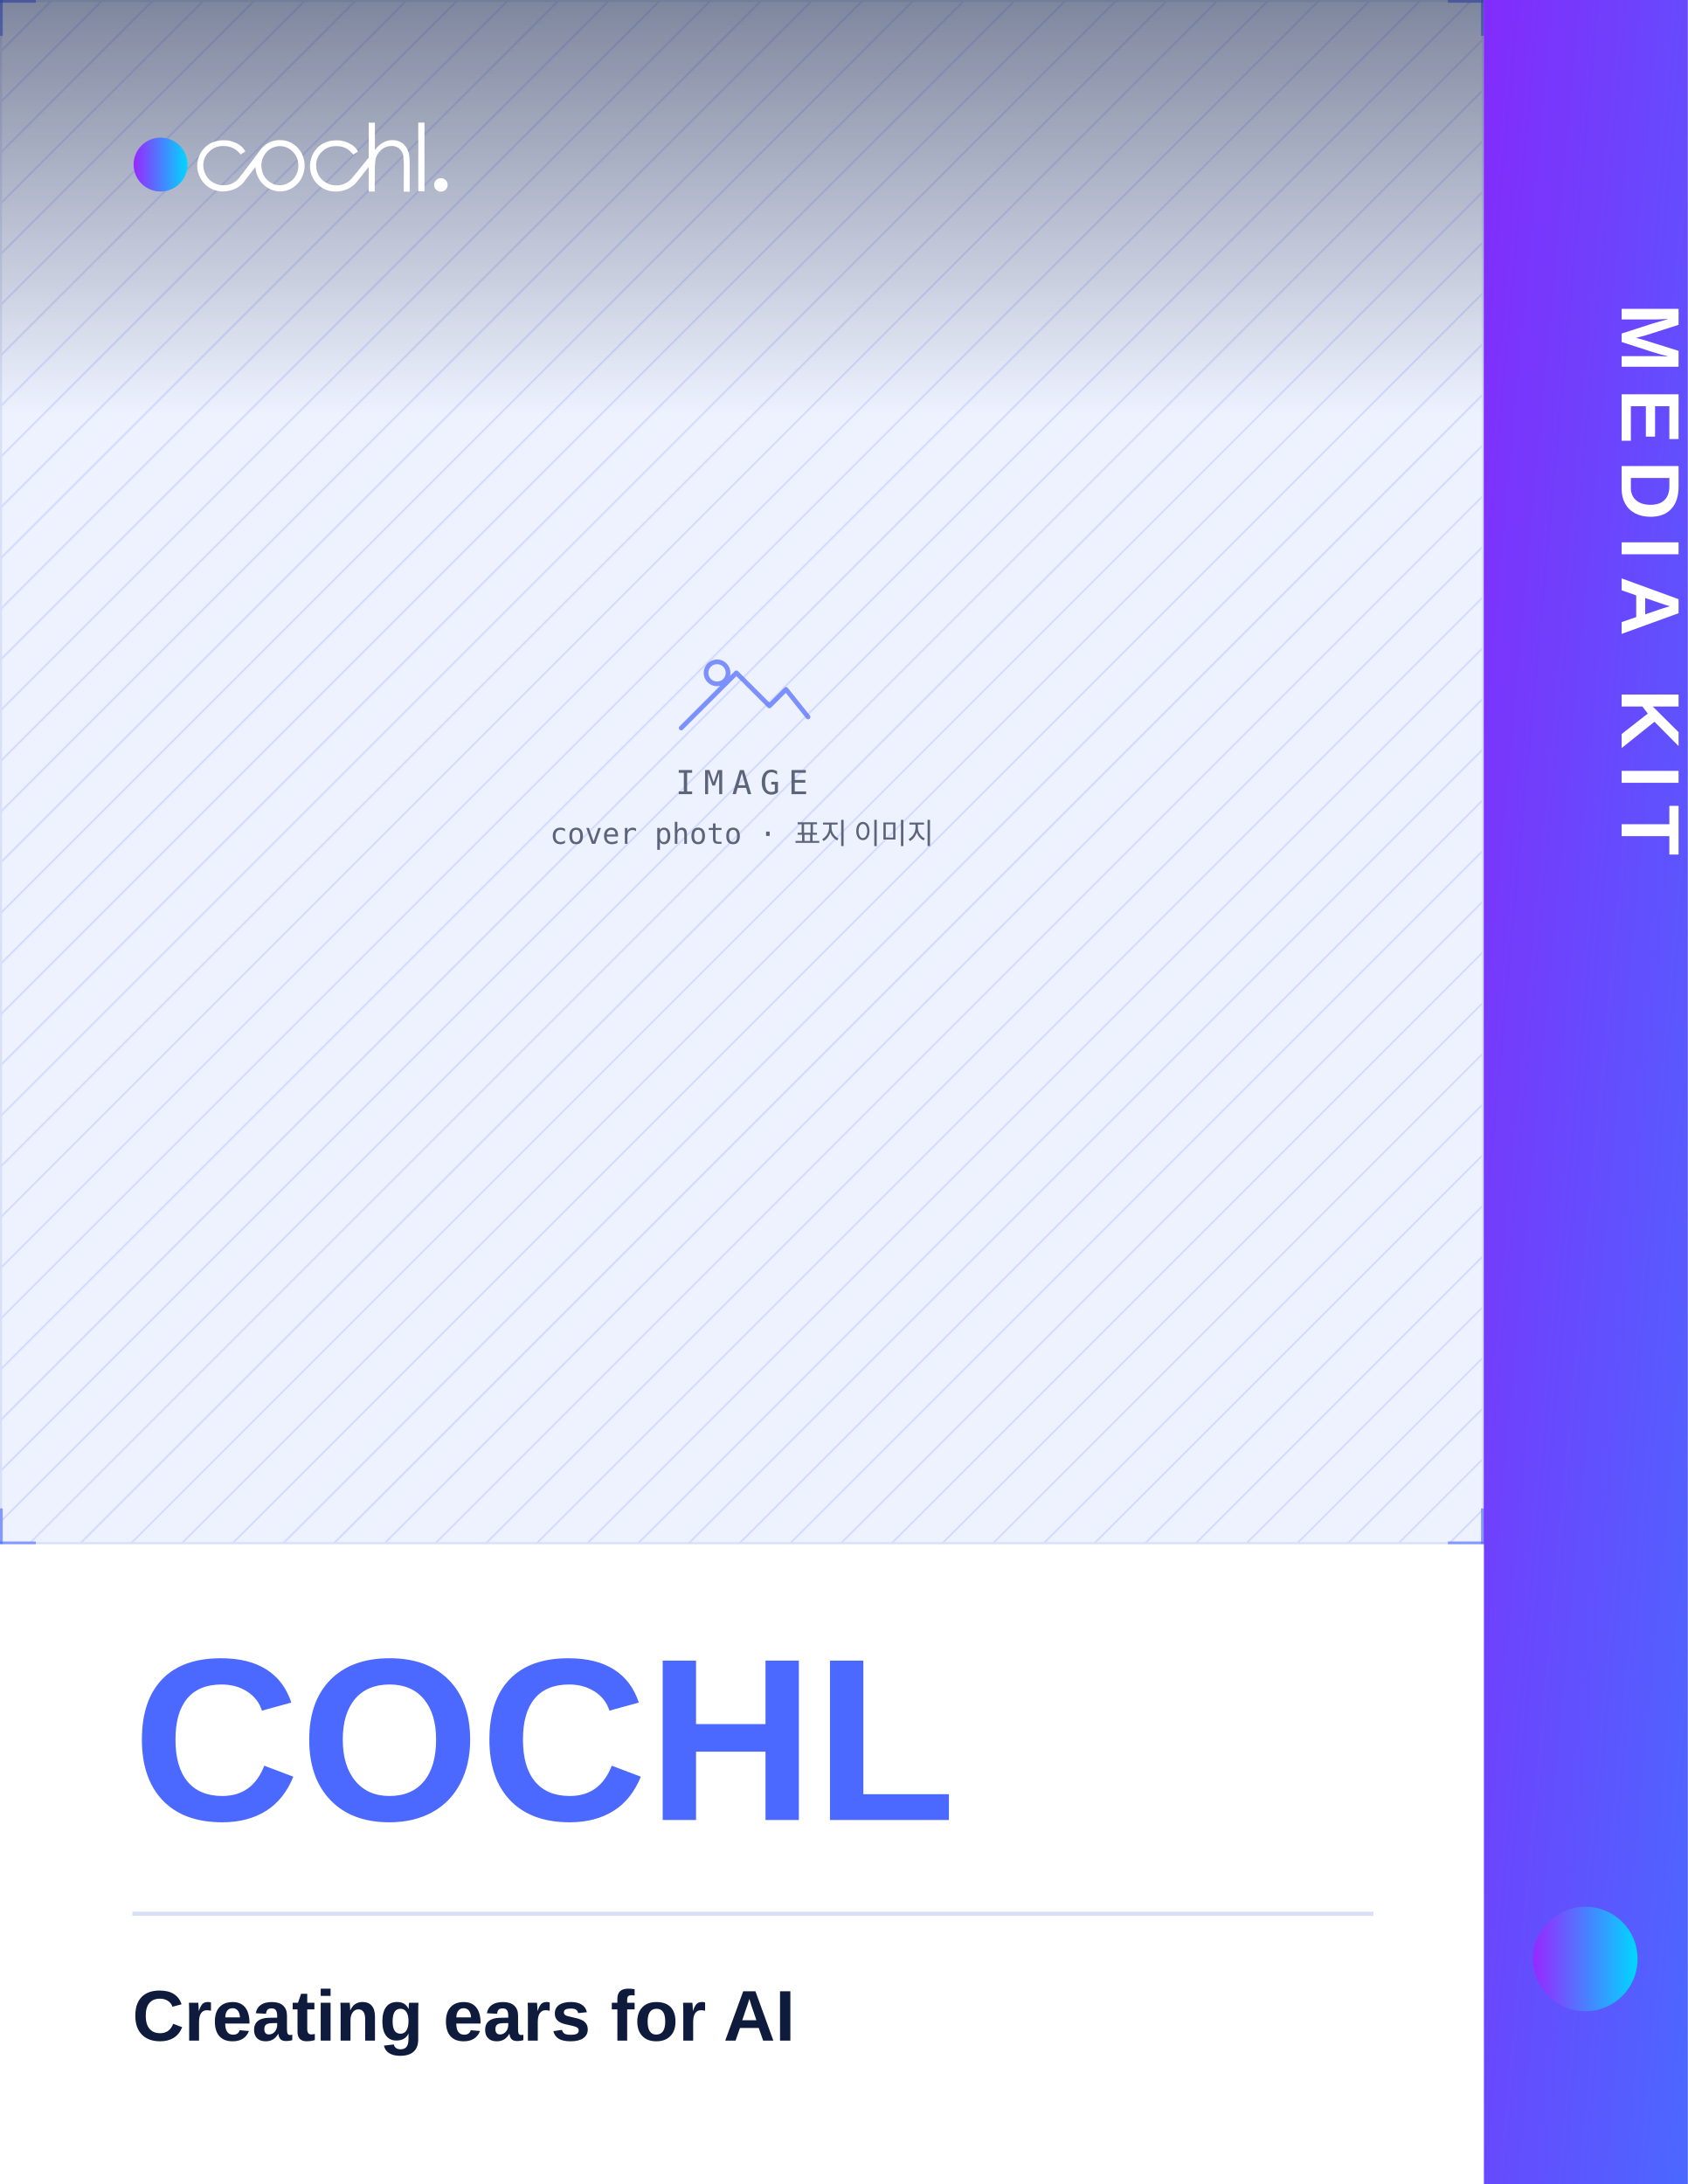
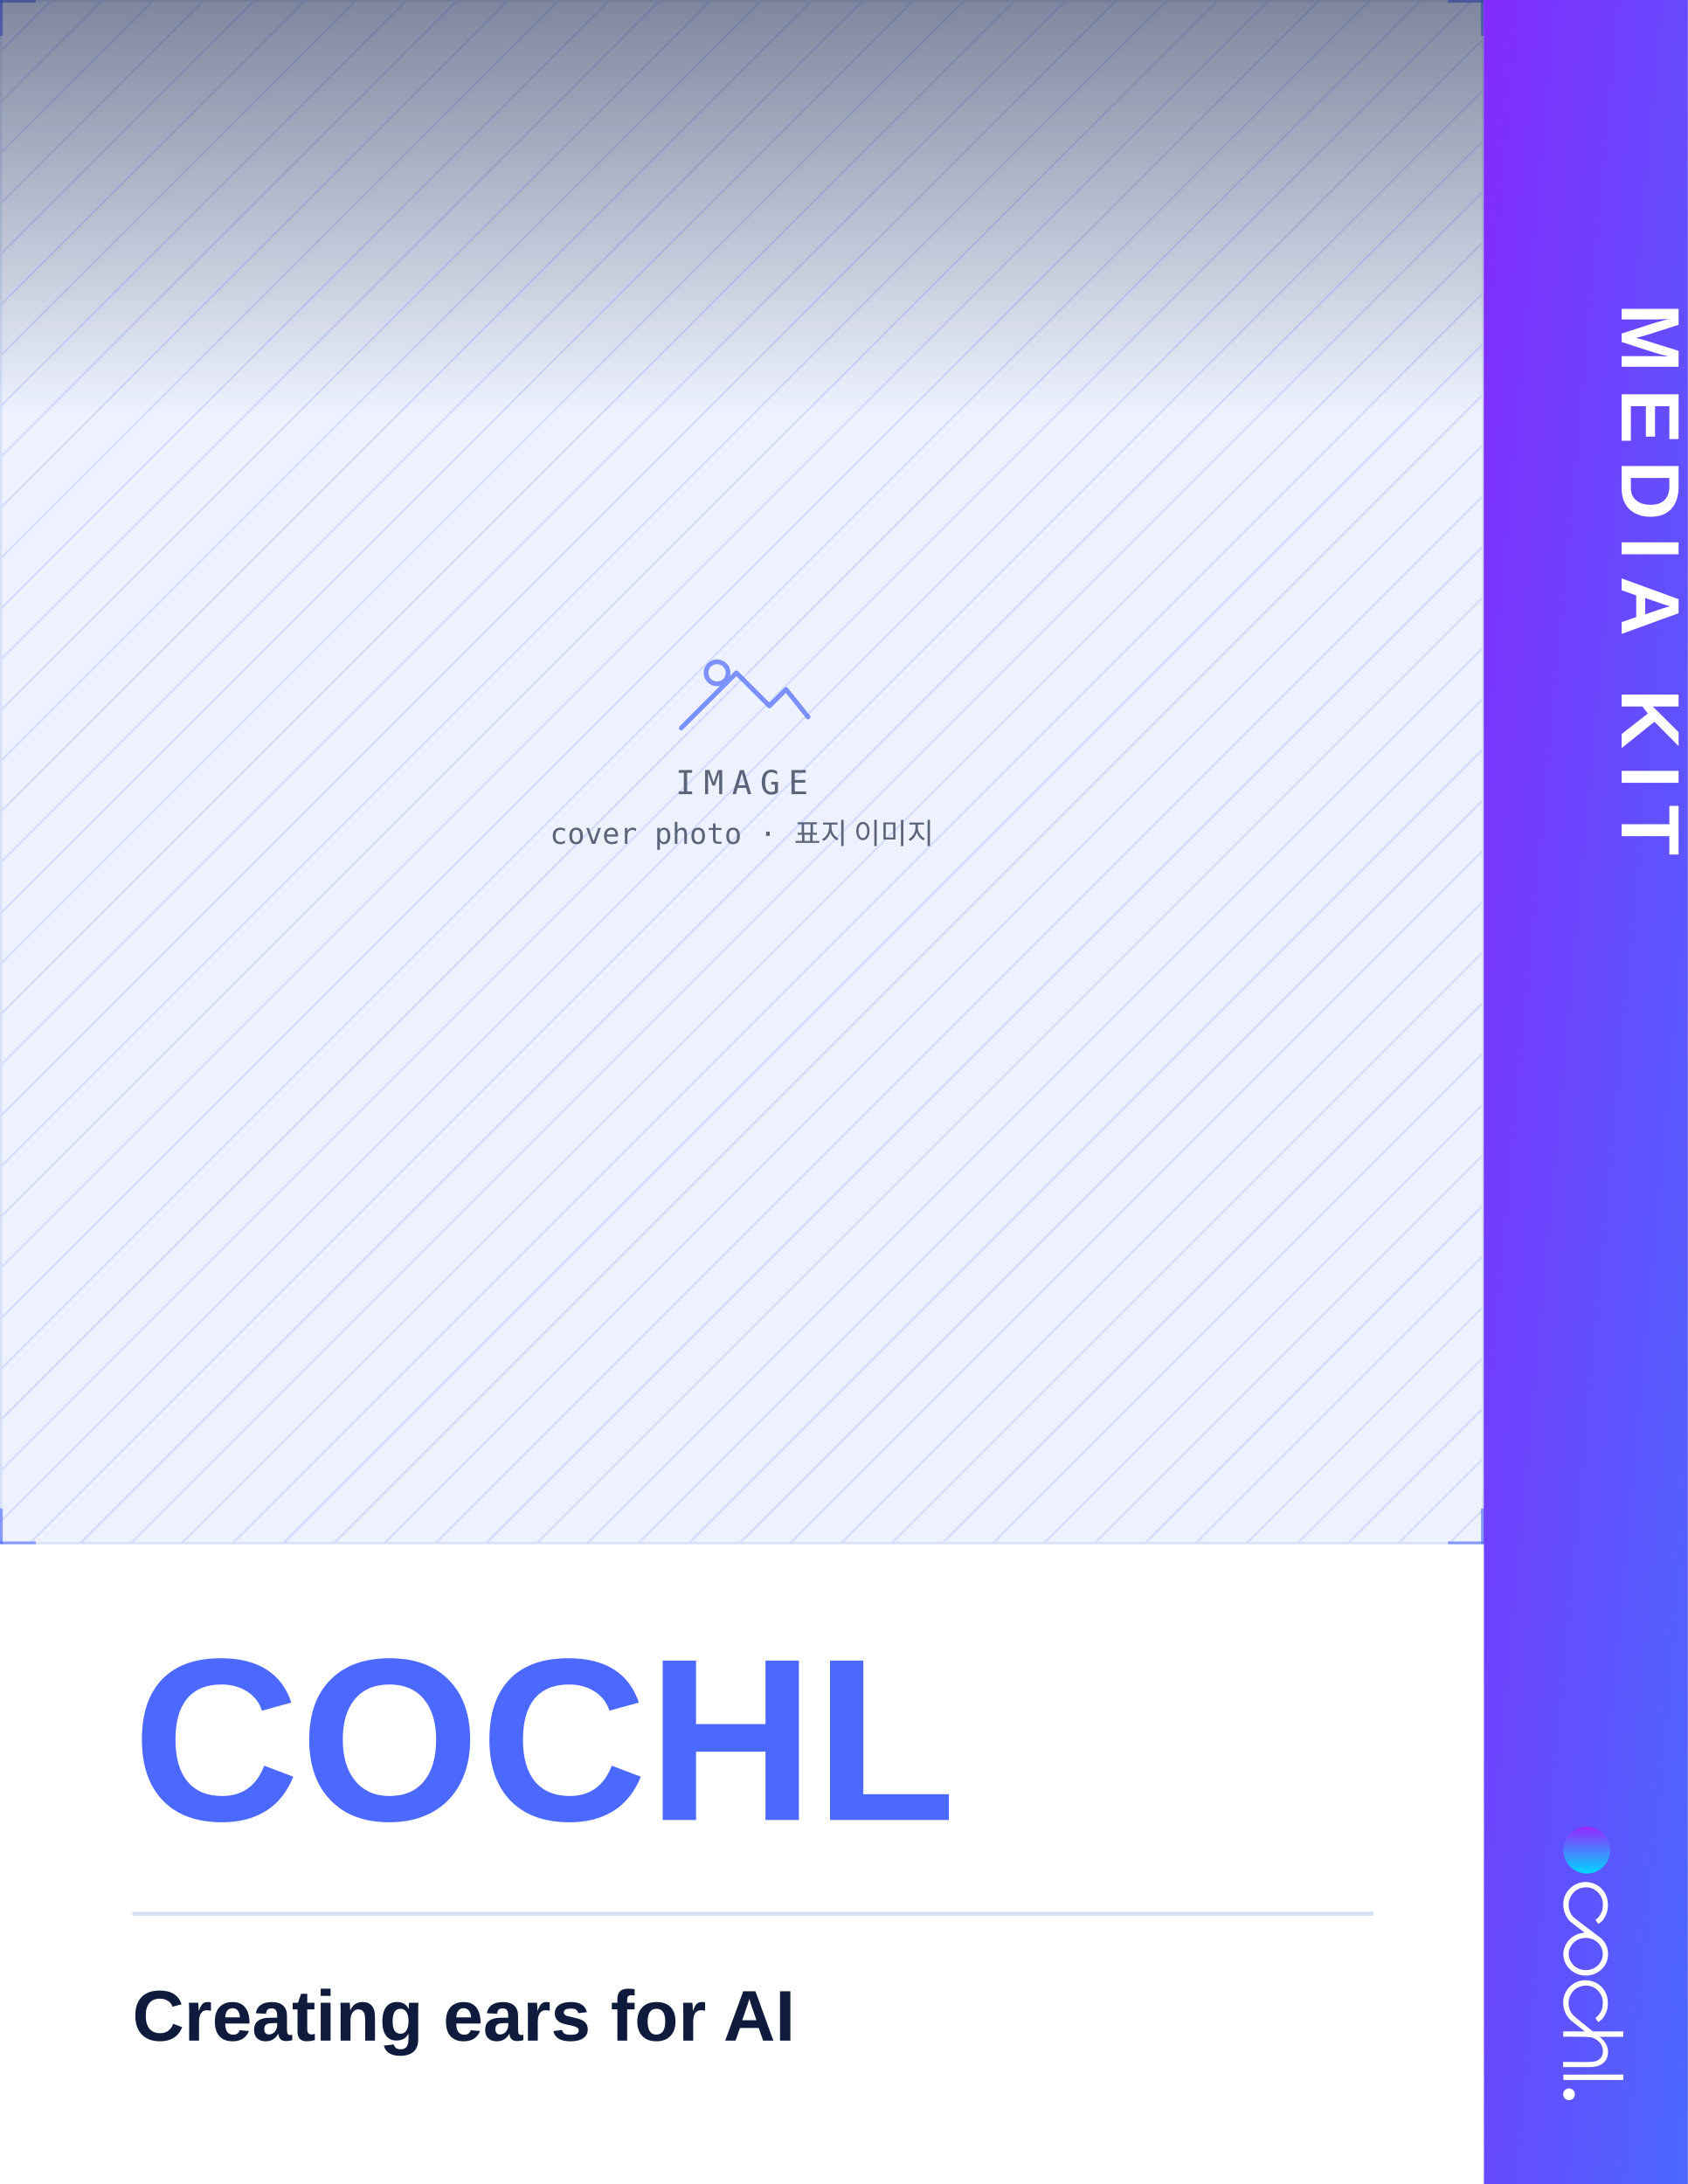
<svg xmlns="http://www.w3.org/2000/svg" width="612" height="792" viewBox="0 0 612 792">
  <defs>
    <linearGradient id="cg" x1="2" y1="69.5" x2="89.1" y2="69.5" gradientUnits="userSpaceOnUse">
      <stop stop-color="#9827FF" />
      <stop offset="0.5" stop-color="#4B7EFF" />
      <stop offset="1" stop-color="#00D7FF" />
    </linearGradient>
    <linearGradient id="ig" x1="0" y1="0" x2="1" y2="1">
      <stop stop-color="#832BFB" />
      <stop offset="1" stop-color="#4B68FF" />
    </linearGradient>
    <pattern id="hatch" width="13" height="13" patternUnits="userSpaceOnUse" patternTransform="rotate(45)">
      <line x1="0" y1="0" x2="0" y2="13" stroke="#4B68FF" stroke-opacity="0.16" stroke-width="1.4" />
    </pattern>
    <linearGradient id="scrim" x1="0" y1="0" x2="0" y2="1">
      <stop stop-color="#0F1B3D" stop-opacity="0.5" />
      <stop offset="1" stop-color="#0F1B3D" stop-opacity="0" />
    </linearGradient>
  </defs>
  <rect width="612" height="792" fill="#ffffff" />
  <g id="image-cover">
    <rect x="0" y="0" width="538" height="560" fill="#EEF2FF" />
    <rect x="0" y="0" width="538" height="560" fill="url(#hatch)" />
    <rect x="0" y="0" width="538" height="560" fill="none" stroke="#D7E0F7" stroke-width="1.5" />
    <line x1="0" y1="13" x2="0" y2="0" stroke="#4B68FF" stroke-opacity="0.6" stroke-width="2" />
    <line x1="0" y1="0" x2="13" y2="0" stroke="#4B68FF" stroke-opacity="0.6" stroke-width="2" />
    <line x1="525" y1="0" x2="538" y2="0" stroke="#4B68FF" stroke-opacity="0.6" stroke-width="2" />
    <line x1="538" y1="0" x2="538" y2="13" stroke="#4B68FF" stroke-opacity="0.6" stroke-width="2" />
    <line x1="0" y1="547" x2="0" y2="560" stroke="#4B68FF" stroke-opacity="0.6" stroke-width="2" />
    <line x1="0" y1="560" x2="13" y2="560" stroke="#4B68FF" stroke-opacity="0.6" stroke-width="2" />
    <line x1="525" y1="560" x2="538" y2="560" stroke="#4B68FF" stroke-opacity="0.6" stroke-width="2" />
    <line x1="538" y1="560" x2="538" y2="547" stroke="#4B68FF" stroke-opacity="0.6" stroke-width="2" />
    <g transform="translate(269,250)" stroke="#4B68FF" stroke-width="1.7" fill="none" stroke-linecap="round" stroke-linejoin="round" opacity="0.7">
      <circle cx="-9" cy="-6" r="4" />
      <polyline points="-22,14 -2,-6 10,6 16,0 24,10" />
    </g>
    <text x="269" y="288" font-family="'IBM Plex Mono','SF Mono',monospace" font-size="12" font-weight="500" fill="#5B6478" text-anchor="middle" letter-spacing="3">IMAGE</text>
    <text x="269" y="306" font-family="'IBM Plex Mono','SF Mono',monospace" font-size="10.5" font-weight="400" fill="#5B6478" text-anchor="middle">cover photo · 표지 이미지</text>
  </g>
  <rect x="0" y="0" width="538" height="150" fill="url(#scrim)" />
  <rect x="538" y="0" width="74" height="792" fill="url(#ig)" />
  <text transform="translate(588,110) rotate(90)" font-family="'IBM Plex Sans','Helvetica Neue',Arial,sans-serif" font-weight="800" font-size="30" letter-spacing="6" fill="#fff">MEDIA KIT</text>
-   <g id="logo" transform="translate(48,44) scale(0.2241379)">
+   <rect x="0" y="560" width="538" height="232" fill="#fff" />
+   <text x="48" y="660" font-family="'IBM Plex Sans','Helvetica Neue',Arial,sans-serif" font-size="84" font-weight="800" fill="#4B68FF">COCHL</text>
+   <line x1="48" y1="694" x2="498" y2="694" stroke="#D7E0F7" stroke-width="1.5" />
+   <text x="48" y="740" font-family="'IBM Plex Sans','Helvetica Neue',Arial,sans-serif" font-size="26" font-weight="600" fill="#0F1B3D">Creating ears for AI</text>
+   <g id="logo" transform="translate(589,662) rotate(90) scale(0.1953)">
    <path d="M89.175 69.924C89.181 78.536 86.636 86.956 81.861 94.123C77.085 101.289 70.294 106.881 62.344 110.191C54.394 113.502 45.641 114.383 37.191 112.724C28.74 111.065 20.971 106.94 14.862 100.87C8.754 94.799 4.581 87.055 2.869 78.615C1.158 70.175 1.985 61.417 5.246 53.447C8.508 45.477 14.057 38.651 21.194 33.832C28.331 29.012 36.736 26.415 45.347 26.367C51.098 26.303 56.804 27.384 62.132 29.547C67.461 31.71 72.306 34.912 76.385 38.966C80.464 43.02 83.696 47.845 85.891 53.16C88.087 58.475 89.204 64.174 89.175 69.924Z" fill="url(#cg)" />
    <path d="M436.064 34.816C431.563 31.893 426.339 30.356 421.012 30.388C415.608 30.255 410.269 31.606 405.545 34.301C400.336 37.318 395.826 41.457 392.327 46.433V2.152H382.331V58.716C371.271 72.425 354.799 92.776 353.764 93.565C350.651 96.817 346.923 99.385 342.81 101.111C338.697 102.837 334.284 103.685 329.84 103.604C324.049 103.813 318.325 102.284 313.368 99.206C308.422 96.632 304.312 92.638 301.539 87.711C298.821 82.859 297.336 77.383 297.221 71.788C297.104 67.569 297.873 63.373 299.475 59.485C301.077 55.597 303.475 52.108 306.507 49.253C309.563 46.178 313.204 43.783 317.204 42.217C321.203 40.651 325.475 39.949 329.751 40.154C335.075 39.946 340.367 41.081 345.162 43.461C349.957 45.841 354.11 49.392 357.254 53.803L365.179 48.829C362.977 45.079 360.108 41.787 356.721 39.123C353.01 36.564 348.982 34.524 344.744 33.057C340.086 31.411 335.179 30.63 330.254 30.752C322.627 30.584 315.078 32.355 308.282 35.908C301.88 39.524 296.532 44.82 292.786 51.255C289.253 57.673 287.361 64.904 287.285 72.273C287.248 77.723 288.293 83.123 290.357 88.144C292.421 93.166 295.461 97.704 299.292 101.481C303.226 105.466 307.905 108.595 313.048 110.68C318.19 112.765 323.691 113.762 329.219 113.612C336.538 113.664 343.758 111.872 350.245 108.396C354.069 106.343 357.593 103.75 360.714 100.692C361.66 99.843 373.164 85.254 382.272 73.638V113.612H392.031L392.208 82.282C392.078 75.124 392.473 67.966 393.391 60.87C395.025 55.094 398.261 49.93 402.706 46.008C407.18 42.144 412.827 39.999 418.676 39.942C423.206 39.567 427.71 40.933 431.312 43.775C434.914 46.617 437.356 50.732 438.164 55.319C438.933 61.352 439.269 67.434 439.169 73.517L438.962 113.764H448.603V71.03C448.603 59.869 448.041 52.226 445.646 47.312C443.801 42.224 440.451 37.855 436.064 34.816ZM238.609 30.388C233.091 30.28 227.614 31.391 222.552 33.647C217.49 35.903 212.961 39.249 209.273 43.46C207.64 45.272 206.156 47.22 204.837 49.284C195.965 61.233 172.307 92.412 171.065 93.413C168.032 96.698 164.357 99.29 160.28 101.02C156.204 102.75 151.817 103.579 147.407 103.452C141.579 103.66 135.817 102.133 130.817 99.054C125.979 96.403 121.955 92.423 119.195 87.559C116.415 82.724 114.868 77.248 114.7 71.636C114.634 67.405 115.446 63.207 117.083 59.322C118.72 55.437 121.143 51.953 124.193 49.102C127.244 46.029 130.88 43.635 134.875 42.069C138.869 40.503 143.136 39.8 147.407 40.003C152.754 39.809 158.066 40.95 162.888 43.327C167.71 45.704 171.896 49.247 175.087 53.651L182.776 48.677C180.663 44.926 177.861 41.63 174.525 38.972C170.755 36.384 166.655 34.343 162.341 32.906C157.686 31.29 152.794 30.51 147.881 30.601C140.254 30.44 132.707 32.211 125.908 35.757C119.524 39.385 114.188 44.679 110.442 51.103C106.874 57.513 104.942 64.742 104.823 72.122C105.033 83.213 109.497 93.772 117.247 101.511C124.997 109.249 135.408 113.543 146.224 113.461C153.779 113.503 161.236 111.716 167.99 108.244C171.782 106.183 175.275 103.59 178.37 100.54C179.109 99.752 189.666 86.013 199.07 73.79C199.595 84.299 203.962 94.218 211.301 101.571C218.64 108.924 228.412 113.169 238.668 113.461C244.12 113.473 249.515 112.317 254.505 110.066C259.496 107.815 263.973 104.518 267.649 100.389C274.634 92.694 278.559 82.598 278.652 72.085C278.745 61.573 274.999 51.405 268.152 43.582C264.451 39.321 259.894 35.935 254.793 33.657C249.693 31.38 244.171 30.264 238.609 30.388ZM264.426 87.65C261.905 92.425 258.096 96.353 253.454 98.963C248.974 101.876 243.78 103.422 238.476 103.422C233.172 103.422 227.977 101.876 223.497 98.963C218.971 96.198 215.198 92.307 212.526 87.65C210.084 82.734 208.779 77.306 208.711 71.788C208.64 67.609 209.388 63.458 210.912 59.581C212.436 55.705 214.705 52.182 217.583 49.223C220.333 46.364 223.606 44.089 227.213 42.528C230.821 40.967 234.693 40.15 238.609 40.124C242.525 40.115 246.403 40.916 250.011 42.48C253.619 44.043 256.882 46.337 259.605 49.223C262.503 52.168 264.784 55.688 266.309 59.568C267.835 63.447 268.572 67.606 268.477 71.788C268.589 77.359 267.186 82.852 264.426 87.65ZM462.561 113.249H472.527V2H462.472L462.561 113.249Z" fill="#fff" />
    <circle cx="499.067" cy="102.831" r="10.933" fill="#fff" />
  </g>
-   <rect x="0" y="560" width="538" height="232" fill="#fff" />
-   <text x="48" y="660" font-family="'IBM Plex Sans','Helvetica Neue',Arial,sans-serif" font-size="84" font-weight="800" fill="#4B68FF">COCHL</text>
-   <line x1="48" y1="694" x2="498" y2="694" stroke="#D7E0F7" stroke-width="1.5" />
-   <text x="48" y="740" font-family="'IBM Plex Sans','Helvetica Neue',Arial,sans-serif" font-size="26" font-weight="600" fill="#0F1B3D">Creating ears for AI</text>
-   <g transform="translate(555,680) scale(0.4347826)">
-     <path d="M89.175 69.924C89.181 78.536 86.636 86.956 81.861 94.123C77.085 101.289 70.294 106.881 62.344 110.191C54.394 113.502 45.641 114.383 37.191 112.724C28.74 111.065 20.971 106.94 14.862 100.87C8.754 94.799 4.581 87.055 2.869 78.615C1.158 70.175 1.985 61.417 5.246 53.447C8.508 45.477 14.057 38.651 21.194 33.832C28.331 29.012 36.736 26.415 45.347 26.367C51.098 26.303 56.804 27.384 62.132 29.547C67.461 31.71 72.306 34.912 76.385 38.966C80.464 43.02 83.696 47.845 85.891 53.16C88.087 58.475 89.204 64.174 89.175 69.924Z" fill="url(#cg)" />
-   </g>
</svg>
